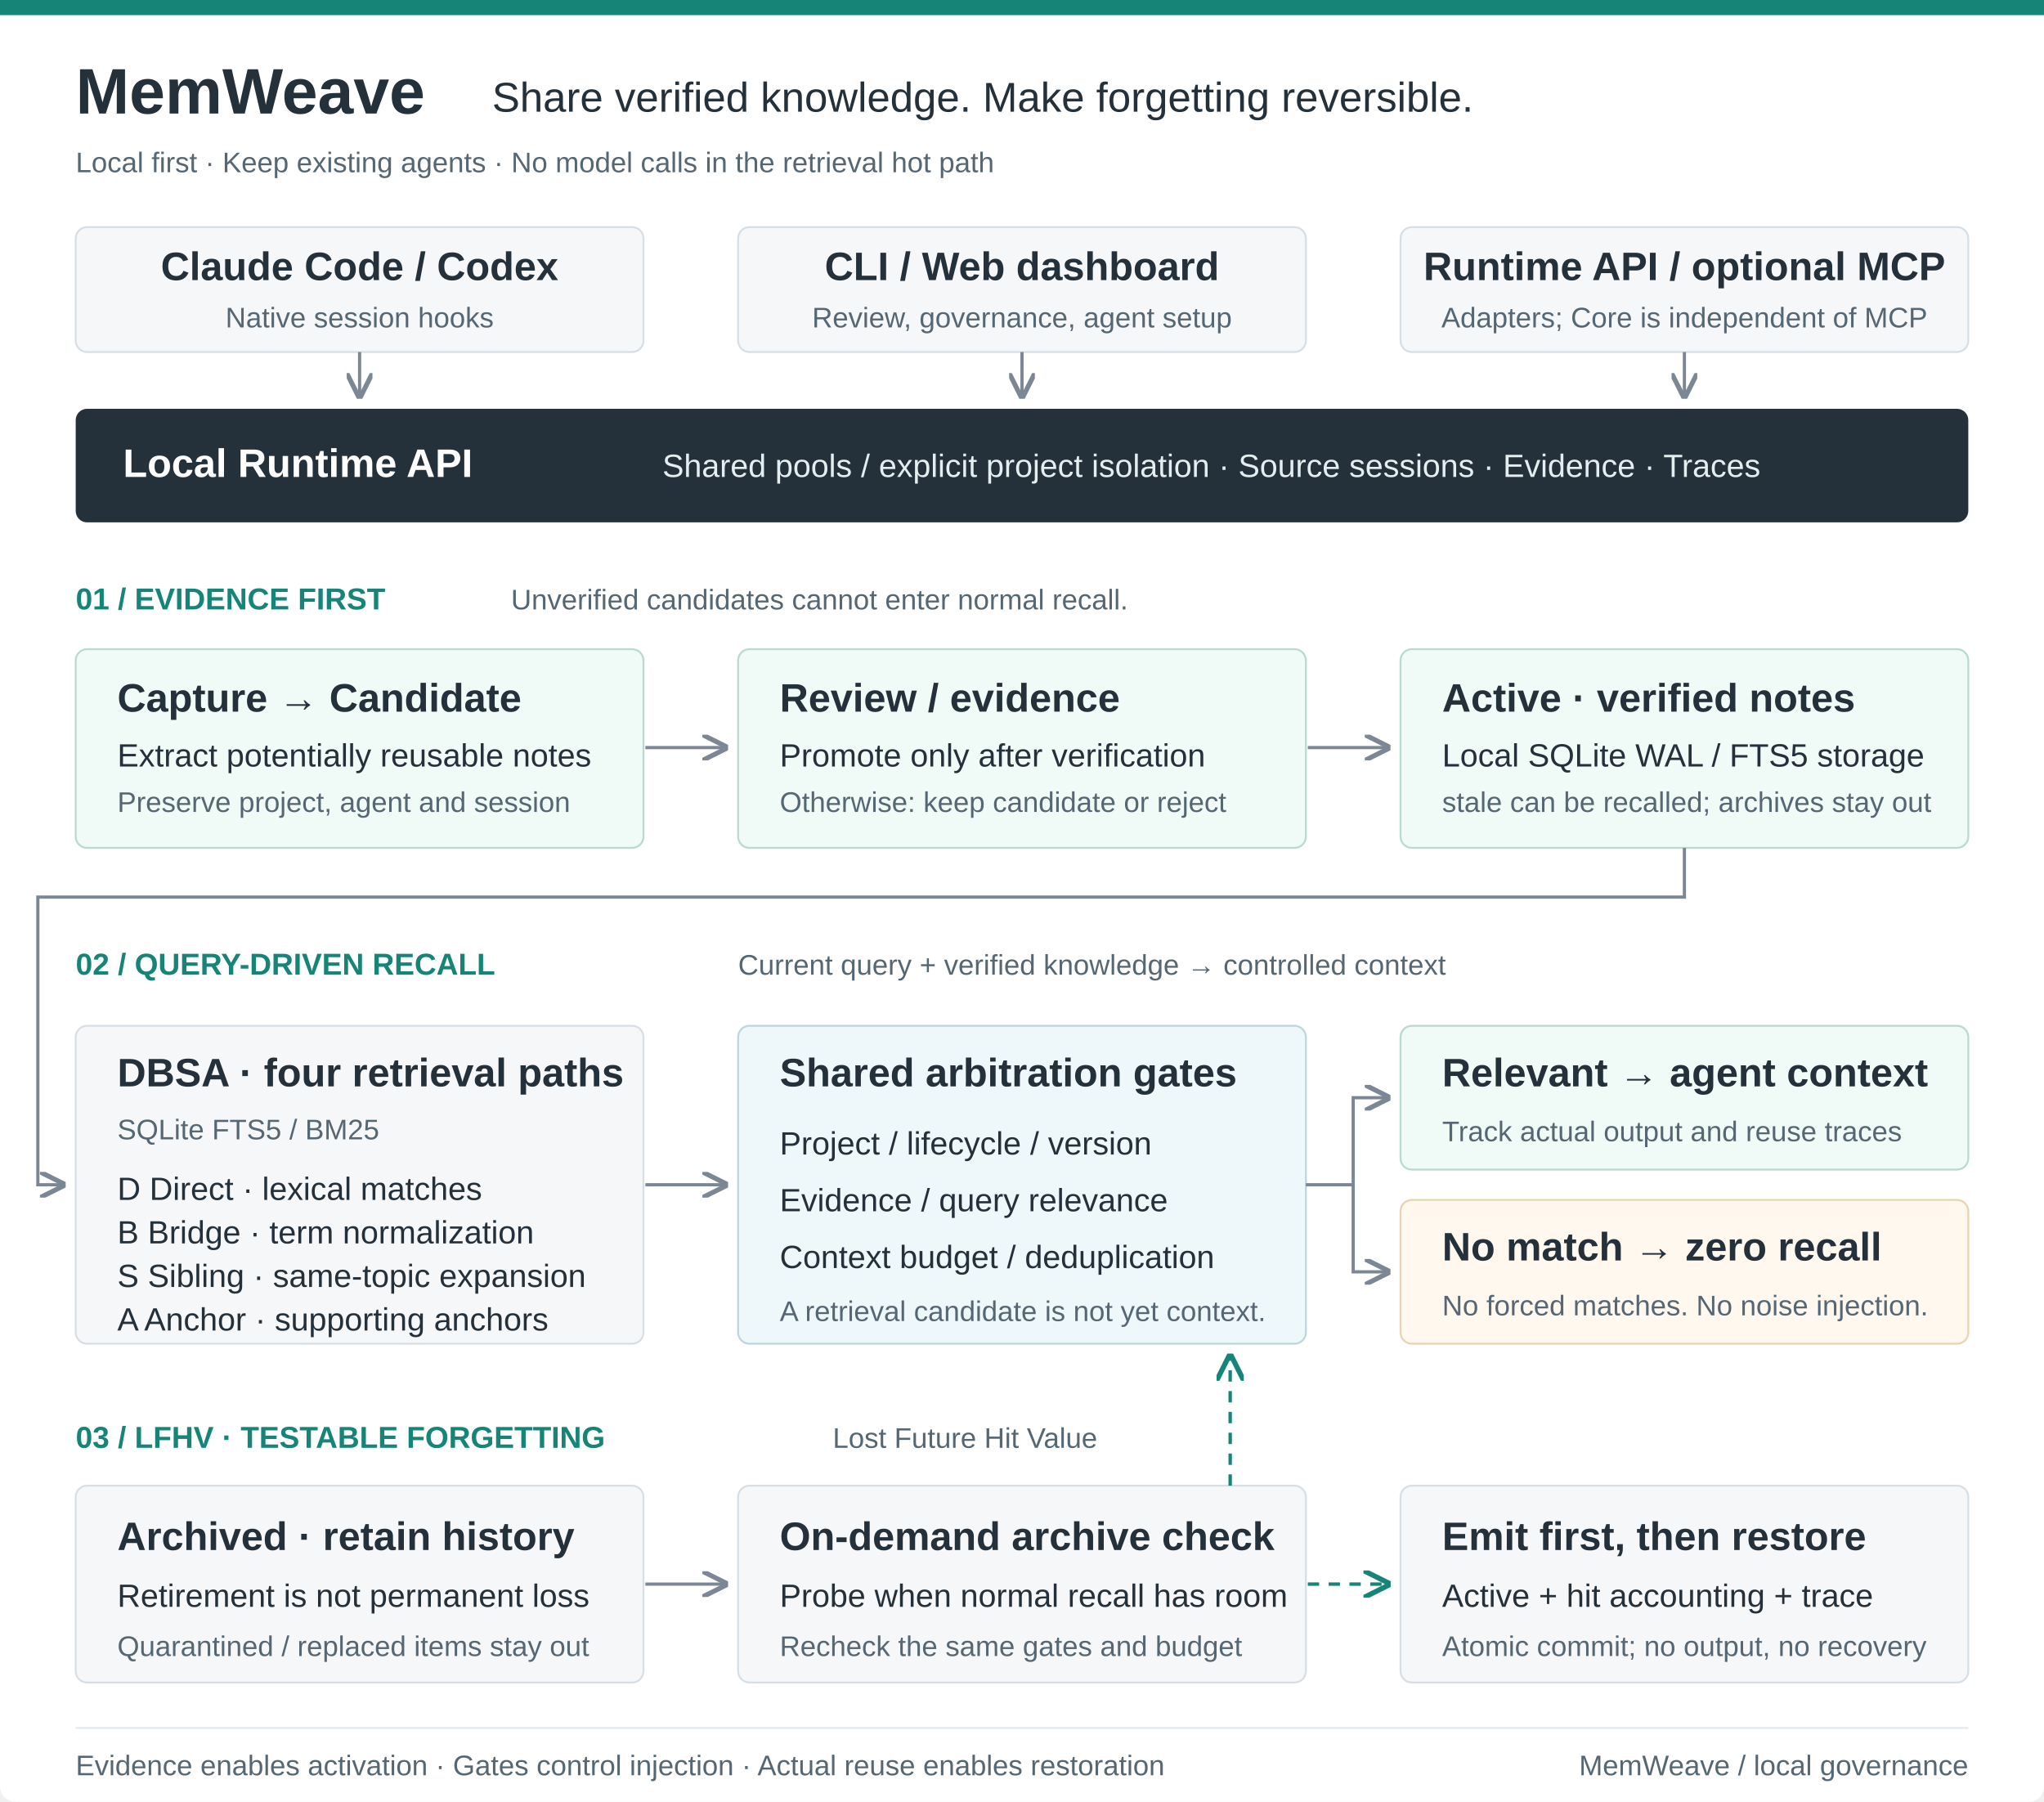
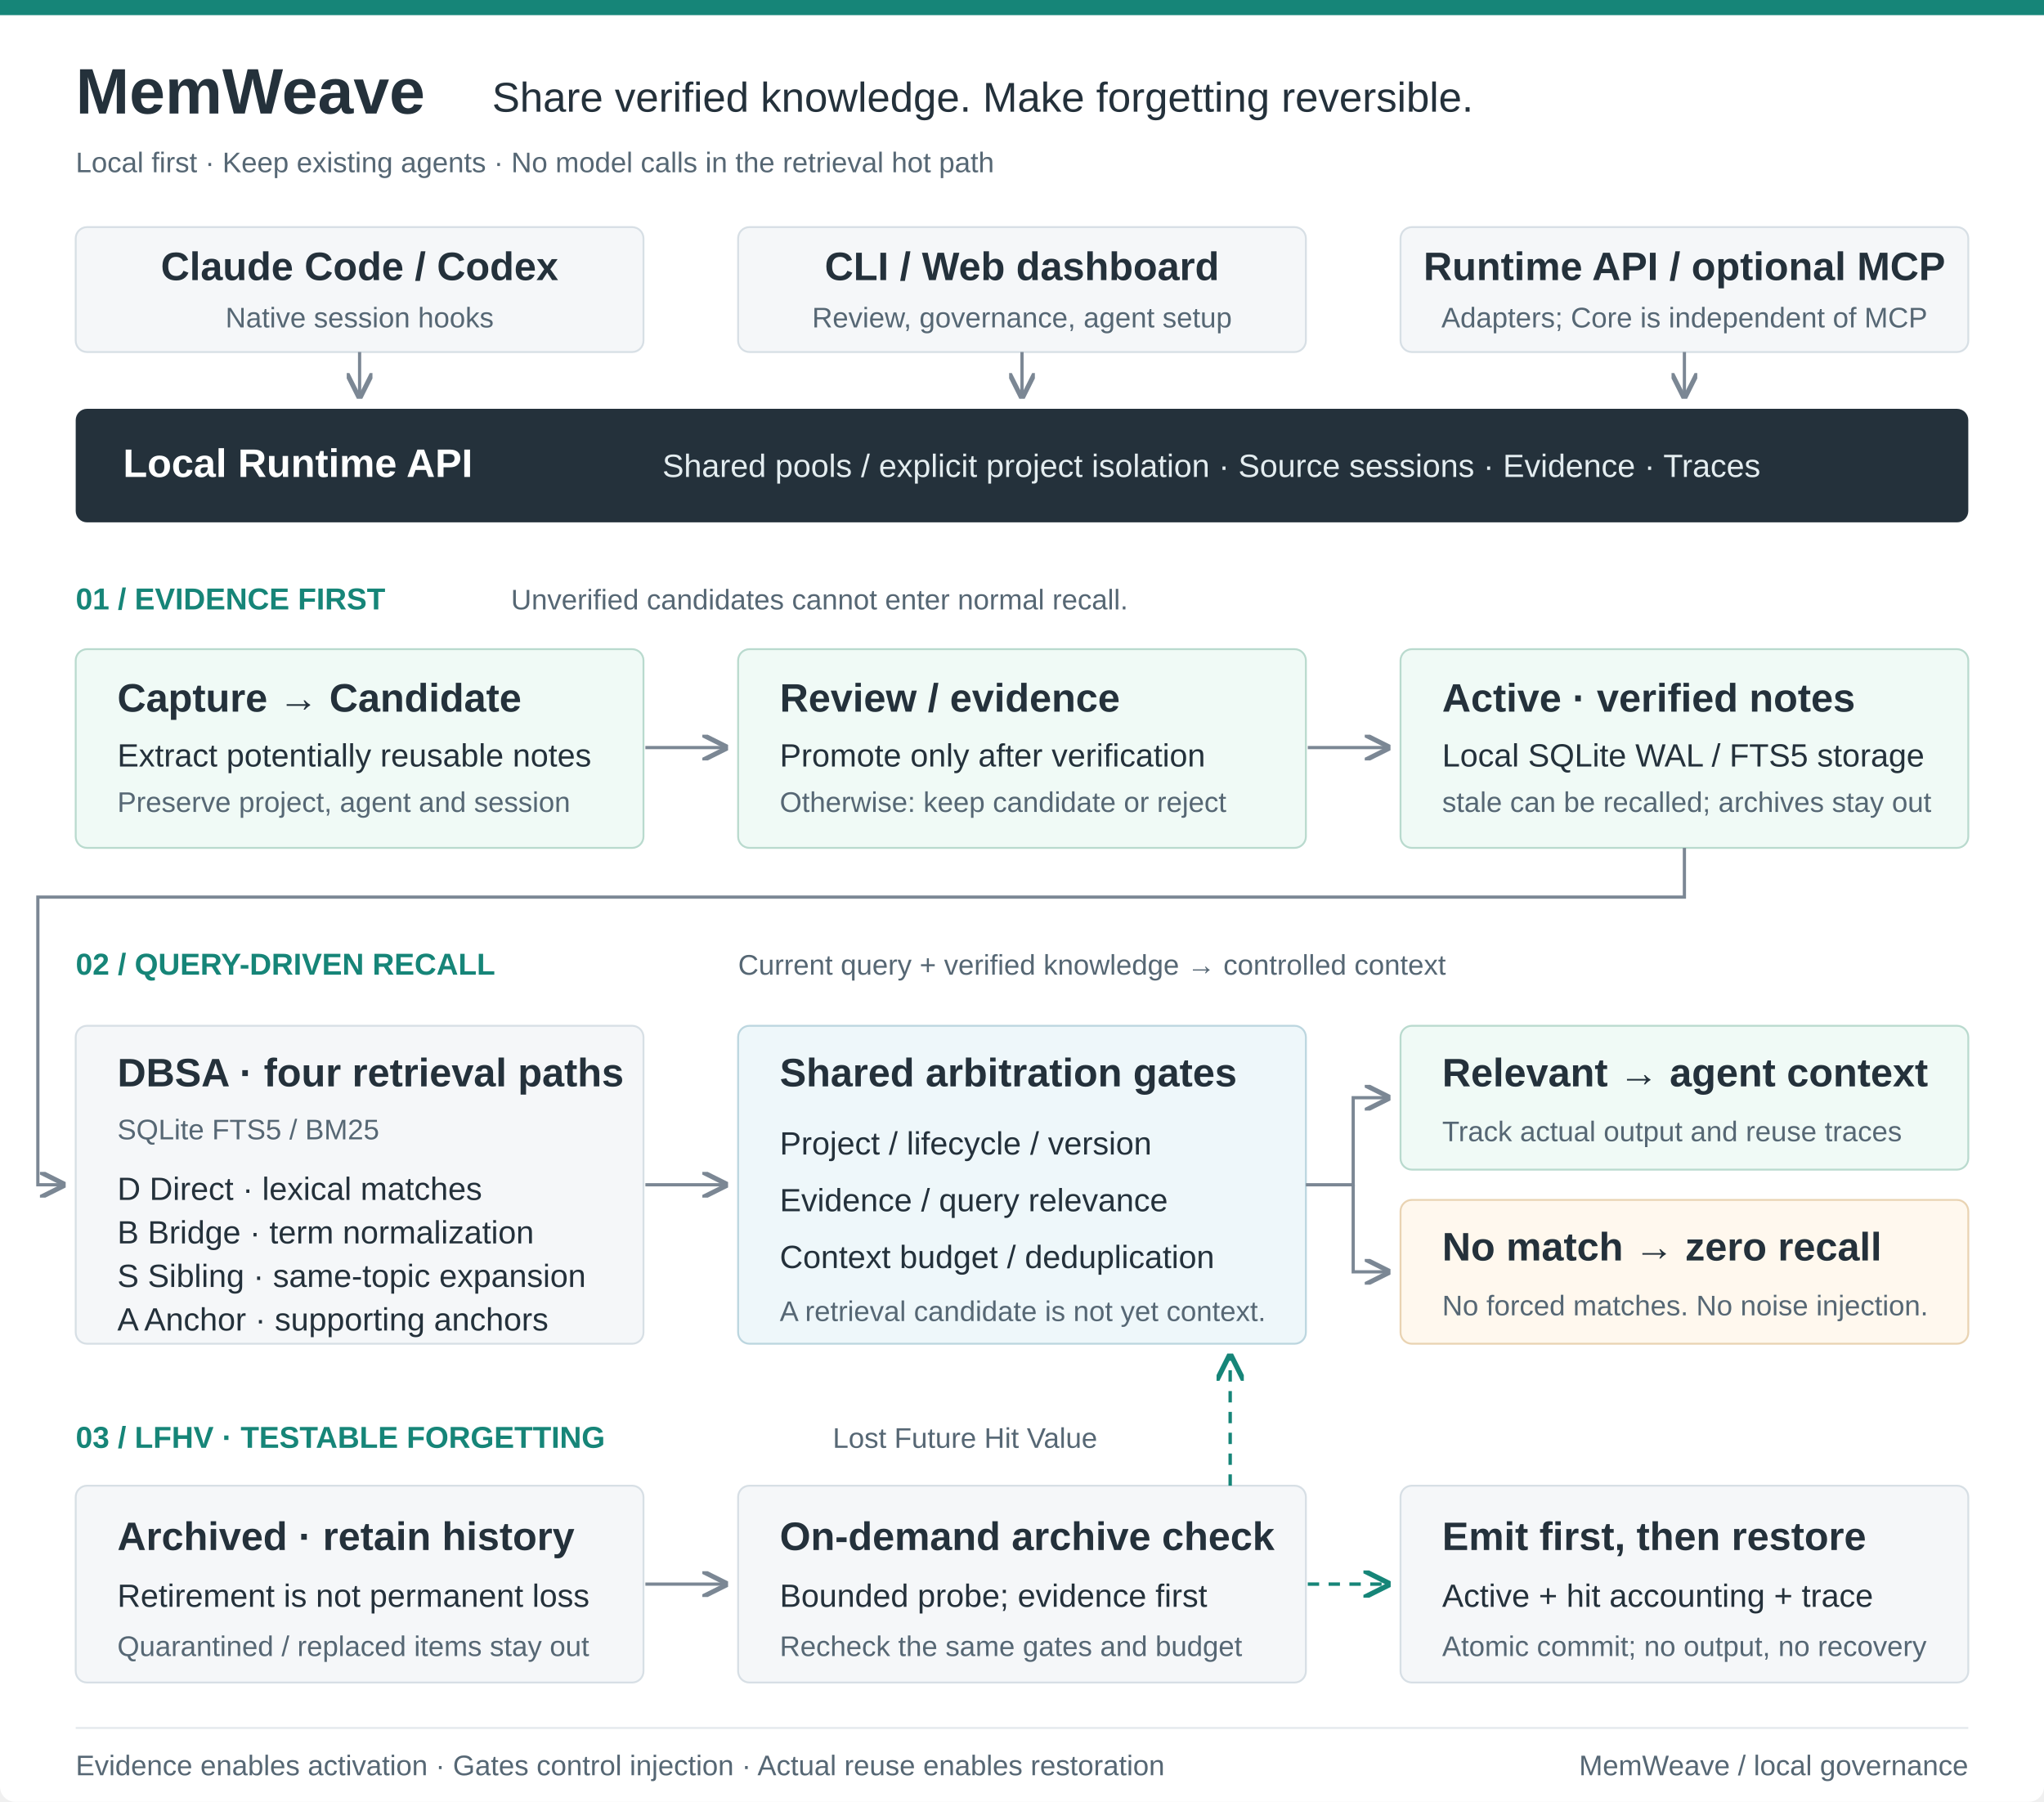
<svg xmlns="http://www.w3.org/2000/svg" width="1080" height="952" viewBox="0 0 1080 952" role="img" aria-labelledby="title desc">
  <defs>
    <marker id="arrow" markerWidth="8" markerHeight="8" refX="7" refY="4" orient="auto">
      <path d="M0 0 8 4 0 8" fill="none" stroke="#7b8794" stroke-width="1.5" />
    </marker>
    <marker id="green" markerWidth="8" markerHeight="8" refX="7" refY="4" orient="auto">
      <path d="M0 0 8 4 0 8" fill="none" stroke="#168578" stroke-width="1.5" />
    </marker>
    <style>
      text{font-family:Arial,sans-serif;fill:#24313b;letter-spacing:0}
      .heading{font-size:21px;font-weight:700}.body{font-size:17px}.small{font-size:15px;fill:#566774}
      .label{font-size:16px;font-weight:700;fill:#168578}.line{fill:none;stroke:#7b8794;stroke-width:1.7;marker-end:url(#arrow)}
      .feedback{fill:none;stroke:#168578;stroke-width:1.8;stroke-dasharray:6 5;marker-end:url(#green)}
    </style>
  </defs>
  <rect width="1080" height="952" rx="8" fill="#ffffff" />
  <path d="M0 0H1080V8H0Z" fill="#168578" />
  <text x="40" y="60" font-size="34" font-weight="700">MemWeave</text>
  <text x="260" y="59" font-size="22" fill="#566774">Share verified knowledge. Make forgetting reversible.</text>
  <text x="40" y="91" class="small">Local first · Keep existing agents · No model calls in the retrieval hot path</text>
  <g fill="#f5f7f9" stroke="#d7dfe5">
    <rect x="40" y="120" width="300" height="66" rx="6" />
    <rect x="390" y="120" width="300" height="66" rx="6" />
    <rect x="740" y="120" width="300" height="66" rx="6" />
  </g>
  <text x="190" y="148" class="heading" text-anchor="middle">Claude Code / Codex</text>
  <text x="190" y="173" class="small" text-anchor="middle">Native session hooks</text>
  <text x="540" y="148" class="heading" text-anchor="middle">CLI / Web dashboard</text>
  <text x="540" y="173" class="small" text-anchor="middle">Review, governance, agent setup</text>
  <text x="890" y="148" class="heading" text-anchor="middle">Runtime API / optional MCP</text>
  <text x="890" y="173" class="small" text-anchor="middle">Adapters; Core is independent of MCP</text>
  <path class="line" d="M190 186V209" />
  <path class="line" d="M540 186V209" />
  <path class="line" d="M890 186V209" />
  <rect x="40" y="216" width="1000" height="60" rx="6" fill="#24313b" />
  <text x="65" y="252" font-size="21" font-weight="700" style="fill:#ffffff">Local Runtime API</text>
  <text x="350" y="252" class="body" style="fill:#e4edf0">Shared pools / explicit project isolation · Source sessions · Evidence · Traces</text>
  <text x="40" y="322" class="label">01 / EVIDENCE FIRST</text>
  <text x="270" y="322" class="small">Unverified candidates cannot enter normal recall.</text>
  <g fill="#f0faf6" stroke="#b9dace">
    <rect x="40" y="343" width="300" height="105" rx="6" />
    <rect x="390" y="343" width="300" height="105" rx="6" />
    <rect x="740" y="343" width="300" height="105" rx="6" />
  </g>
  <text x="62" y="376" class="heading">Capture → Candidate</text>
  <text x="62" y="405" class="body">Extract potentially reusable notes</text>
  <text x="62" y="429" class="small">Preserve project, agent and session</text>
  <text x="412" y="376" class="heading">Review / evidence</text>
  <text x="412" y="405" class="body">Promote only after verification</text>
  <text x="412" y="429" class="small">Otherwise: keep candidate or reject</text>
  <text x="762" y="376" class="heading">Active · verified notes</text>
  <text x="762" y="405" class="body">Local SQLite WAL / FTS5 storage</text>
  <text x="762" y="429" class="small">stale can be recalled; archives stay out</text>
  <path class="line" d="M341 395H383" />
  <path class="line" d="M691 395H733" />
  <path class="line" d="M890 448V474H20V626H33" />
  <text x="40" y="515" class="label">02 / QUERY-DRIVEN RECALL</text>
  <text x="390" y="515" class="small">Current query + verified knowledge → controlled context</text>
  <rect x="40" y="542" width="300" height="168" rx="6" fill="#f5f7f9" stroke="#d7dfe5" />
  <text x="62" y="574" class="heading">DBSA · four retrieval paths</text>
  <text x="62" y="602" class="small">SQLite FTS5 / BM25</text>
  <text x="62" y="634" class="body">D  Direct · lexical matches</text>
  <text x="62" y="657" class="body">B  Bridge · term normalization</text>
  <text x="62" y="680" class="body">S  Sibling · same-topic expansion</text>
  <text x="62" y="703" class="body">A  Anchor · supporting anchors</text>
  <rect x="390" y="542" width="300" height="168" rx="6" fill="#eef7fa" stroke="#bcd6df" />
  <text x="412" y="574" class="heading">Shared arbitration gates</text>
  <text x="412" y="610" class="body">Project / lifecycle / version</text>
  <text x="412" y="640" class="body">Evidence / query relevance</text>
  <text x="412" y="670" class="body">Context budget / deduplication</text>
  <text x="412" y="698" class="small">A retrieval candidate is not yet context.</text>
  <path class="line" d="M341 626H383" />
  <rect x="740" y="542" width="300" height="76" rx="6" fill="#f0faf6" stroke="#b9dace" />
  <text x="762" y="574" class="heading">Relevant → agent context</text>
  <text x="762" y="603" class="small">Track actual output and reuse traces</text>
  <rect x="740" y="634" width="300" height="76" rx="6" fill="#fff8ee" stroke="#e9d3b2" />
  <text x="762" y="666" class="heading">No match → zero recall</text>
  <text x="762" y="695" class="small">No forced matches. No noise injection.</text>
  <path class="line" d="M690 626H715V580H733" />
  <path class="line" d="M715 626V672H733" />
  <text x="40" y="765" class="label">03 / LFHV · TESTABLE FORGETTING</text>
  <text x="440" y="765" class="small">Lost Future Hit Value</text>
  <g fill="#f5f7f9" stroke="#d7dfe5">
    <rect x="40" y="785" width="300" height="104" rx="6" />
    <rect x="390" y="785" width="300" height="104" rx="6" />
    <rect x="740" y="785" width="300" height="104" rx="6" />
  </g>
  <text x="62" y="819" class="heading">Archived · retain history</text>
  <text x="62" y="849" class="body">Retirement is not permanent loss</text>
  <text x="62" y="875" class="small">Quarantined / replaced items stay out</text>
  <text x="412" y="819" class="heading">On-demand archive check</text>
-   <text x="412" y="849" class="body">Probe when normal recall has room</text>
+   <text x="412" y="849" class="body">Bounded probe; evidence first</text>
  <text x="412" y="875" class="small">Recheck the same gates and budget</text>
  <text x="762" y="819" class="heading">Emit first, then restore</text>
  <text x="762" y="849" class="body">Active + hit accounting + trace</text>
  <text x="762" y="875" class="small">Atomic commit; no output, no recovery</text>
  <path class="line" d="M341 837H383" />
  <path class="feedback" d="M650 785V717" />
  <path class="feedback" d="M691 837H733" />
  <path d="M40 913H1040" stroke="#e4e9ed" />
  <text x="40" y="938" class="small">Evidence enables activation · Gates control injection · Actual reuse enables restoration</text>
  <text x="1040" y="938" class="small" text-anchor="end">MemWeave / local governance</text>
</svg>
